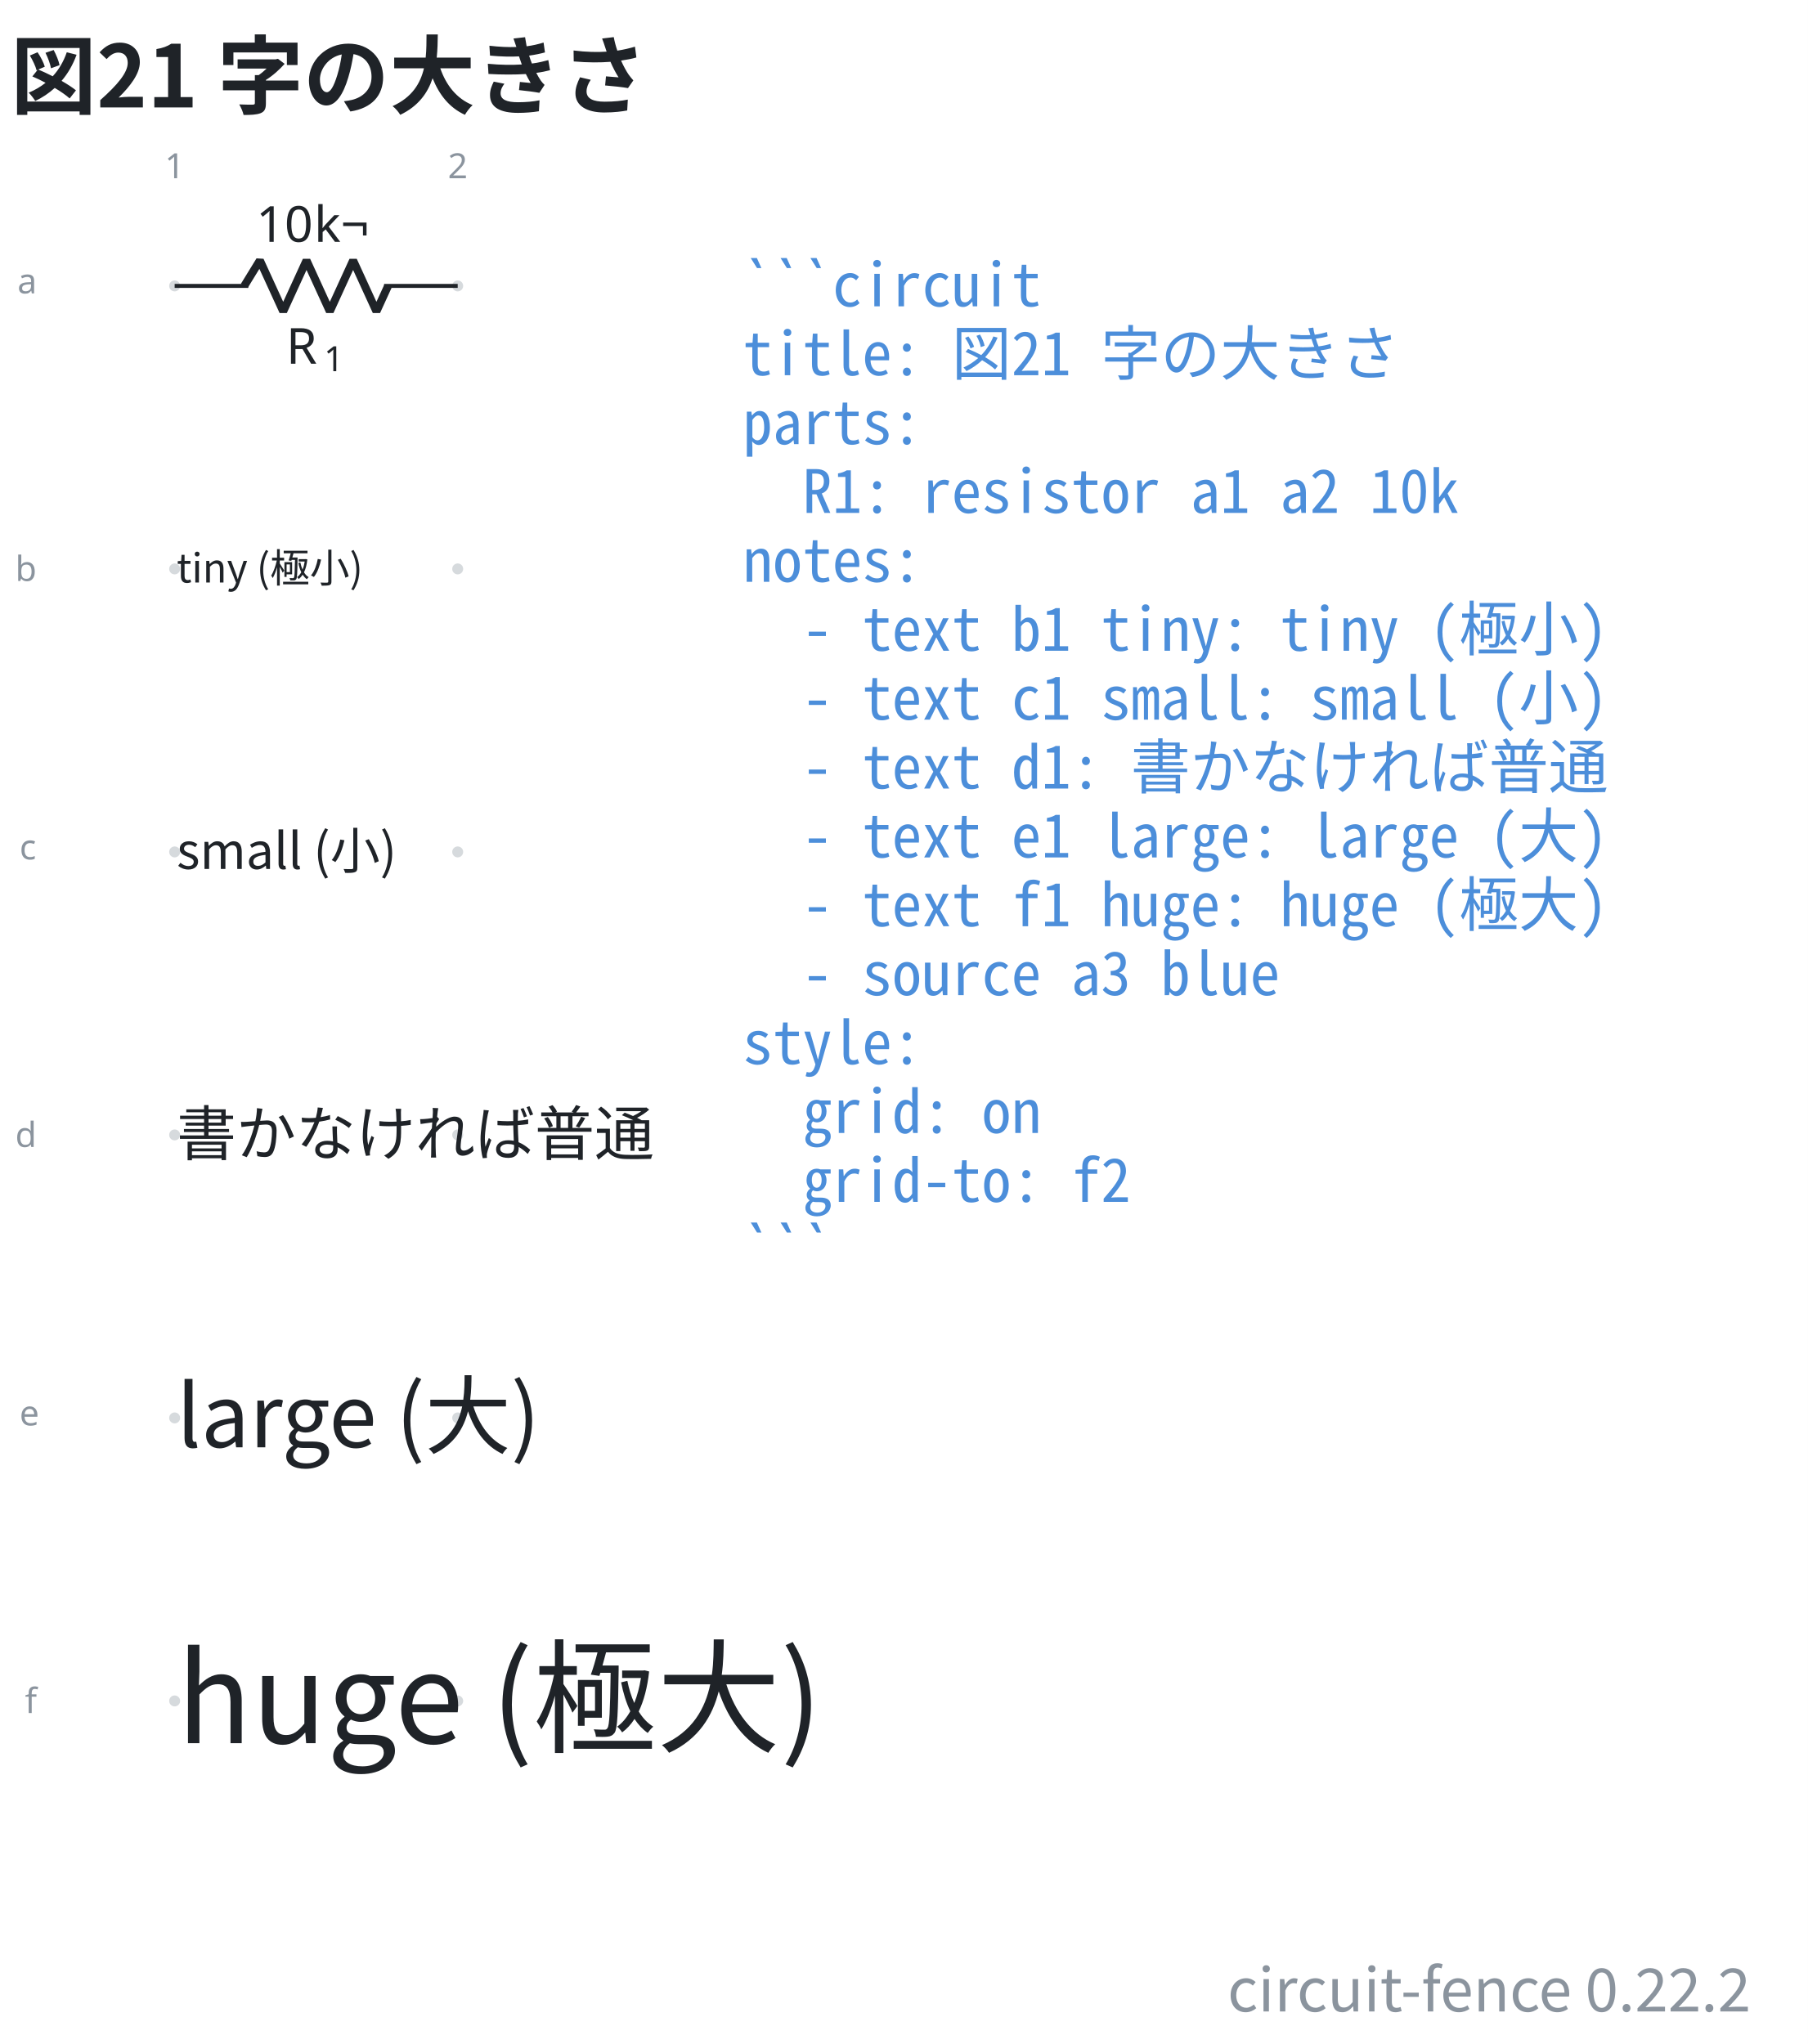
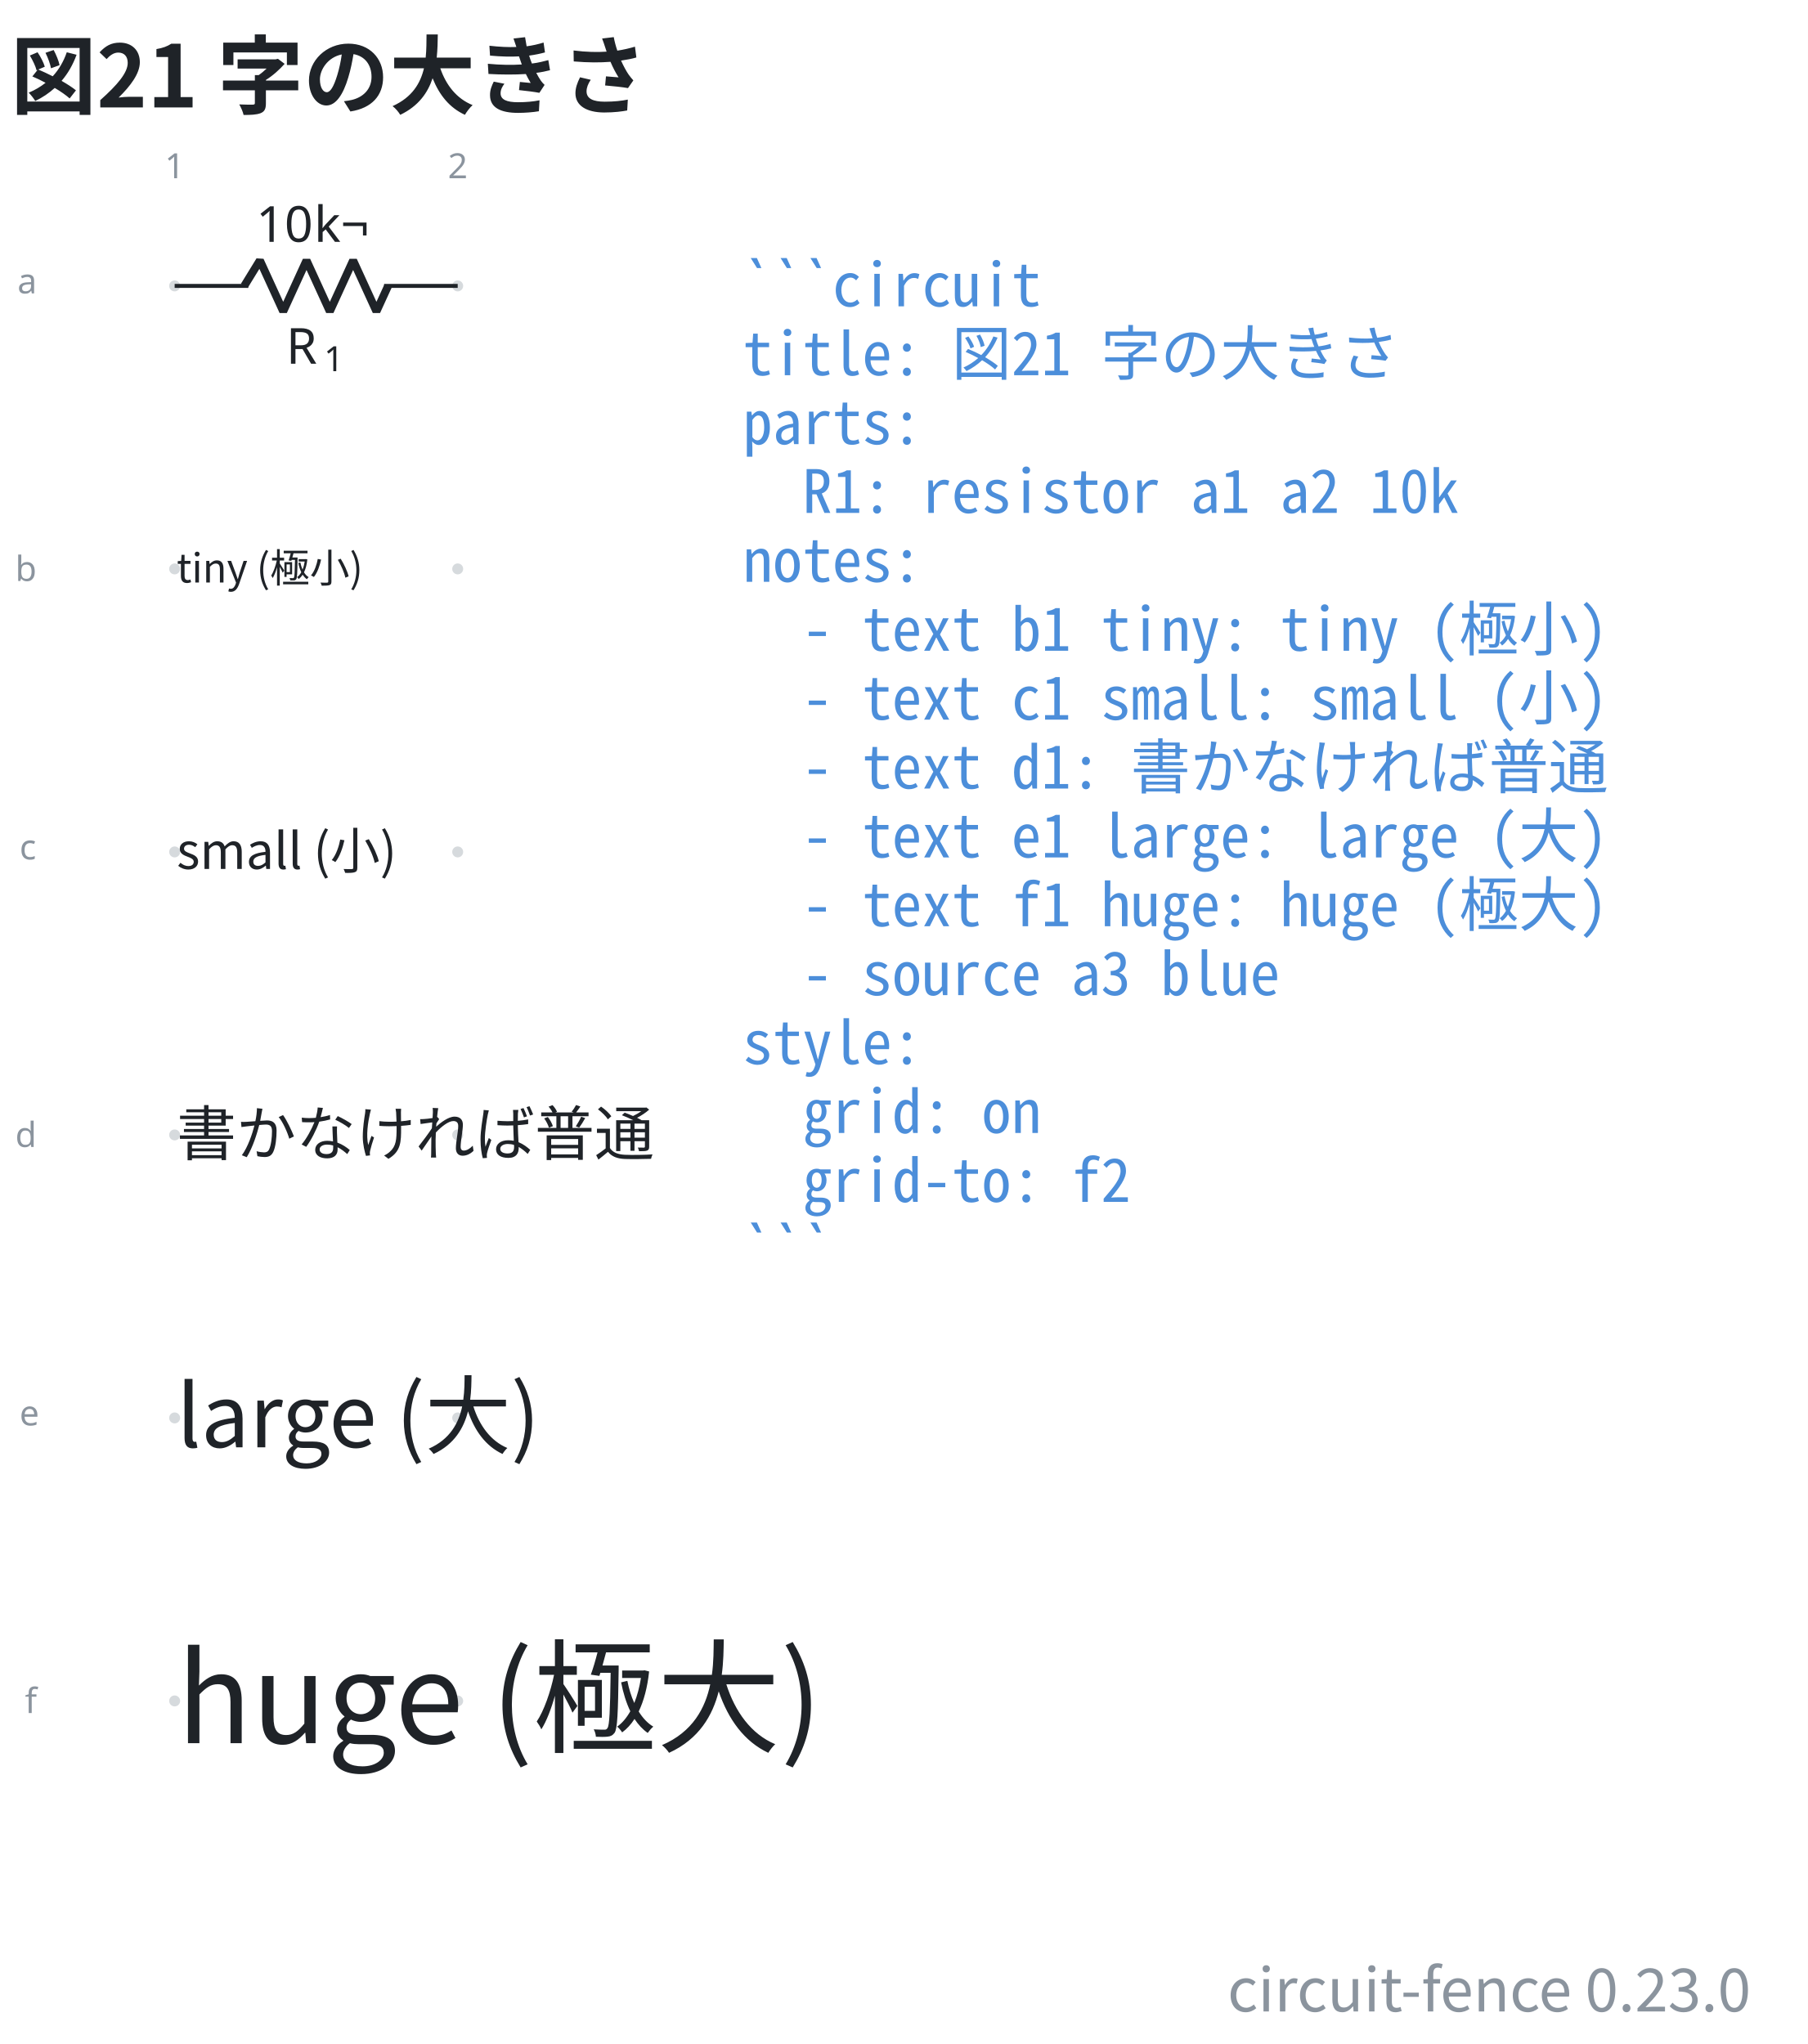
- <svg xmlns="http://www.w3.org/2000/svg" data-figure-paper="#ffffff" data-circuit-fence="0.22.2" fill="#1f2328" width="484.629" height="548" viewBox="-72 -72 363.472 411">
+ <svg xmlns="http://www.w3.org/2000/svg" data-figure-paper="#ffffff" data-circuit-fence="0.23.0" fill="#1f2328" width="484.629" height="548" viewBox="-72 -72 363.472 411">
  <rect x="-72" y="-72" width="363.472" height="411" fill="#ffffff" />
  <g stroke="#1f2328" stroke-miterlimit="10" stroke-width=".8">
    <path fill="#8b949e" fill-opacity=".35" stroke="none" stroke-opacity=".35" d="M-35.787-14.511a1.1 1.1 0 1 0-2.2 0 1.1 1.1 0 0 0 2.2 0M-35.787 42.394a1.1 1.1 0 1 0-2.2 0 1.1 1.1 0 0 0 2.2 0M-35.787 99.3a1.1 1.1 0 1 0-2.2 0 1.1 1.1 0 0 0 2.2 0M-35.787 156.205a1.1 1.1 0 1 0-2.2 0 1.1 1.1 0 0 0 2.2 0M-35.787 213.11a1.1 1.1 0 1 0-2.2 0 1.1 1.1 0 0 0 2.2 0M-35.787 270.016a1.1 1.1 0 1 0-2.2 0 1.1 1.1 0 0 0 2.2 0M21.118-14.511a1.1 1.1 0 1 0-2.2 0 1.1 1.1 0 0 0 2.2 0M21.118 42.394a1.1 1.1 0 1 0-2.2 0 1.1 1.1 0 0 0 2.2 0M21.118 99.3a1.1 1.1 0 1 0-2.2 0 1.1 1.1 0 0 0 2.2 0M21.118 156.205a1.1 1.1 0 1 0-2.2 0 1.1 1.1 0 0 0 2.2 0M21.118 213.11a1.1 1.1 0 1 0-2.2 0 1.1 1.1 0 0 0 2.2 0M21.118 270.016a1.1 1.1 0 1 0-2.2 0 1.1 1.1 0 0 0 2.2 0m-1.1 0" />
    <g fill="#8b949e" stroke="#8b949e">
      <text x="-36.887" y="-14.511" fill="#8b949e" stroke="none" font-family="cmr7" font-size="7" transform="translate(-1.993 -21.645)">1</text>
    </g>
    <g fill="#8b949e" stroke="#8b949e">
      <text x="-36.887" y="-14.511" fill="#8b949e" stroke="none" font-family="cmr7" font-size="7" transform="translate(54.912 -21.645)">2</text>
    </g>
    <g fill="#8b949e" stroke="#8b949e">
      <text x="-36.887" y="-14.511" fill="#8b949e" stroke="none" font-family="cmr7" font-size="7" transform="translate(-31.62 1.507)">a</text>
    </g>
    <g fill="#8b949e" stroke="#8b949e">
      <text x="-36.887" y="-14.511" fill="#8b949e" stroke="none" font-family="cmr7" font-size="7" transform="translate(-32.05 59.336)">b</text>
    </g>
    <g fill="#8b949e" stroke="#8b949e">
      <text x="-36.887" y="-14.511" fill="#8b949e" stroke="none" font-family="cmr7" font-size="7" transform="translate(-31.189 115.318)">c</text>
    </g>
    <g fill="#8b949e" stroke="#8b949e">
      <text x="-36.887" y="-14.511" fill="#8b949e" stroke="none" font-family="cmr7" font-size="7" transform="translate(-32.05 173.147)">d</text>
    </g>
    <g fill="#8b949e" stroke="#8b949e">
      <text x="-36.887" y="-14.511" fill="#8b949e" stroke="none" font-family="cmr7" font-size="7" transform="translate(-31.189 229.129)">e</text>
    </g>
    <g fill="#8b949e" stroke="#8b949e">
      <text x="-36.887" y="-14.511" fill="#8b949e" stroke="none" font-family="cmr7" font-size="7" transform="translate(-30.112 286.958)">f</text>
    </g>
    <path fill="none" d="M-36.887-14.511h.4m-.4 0h14.795m27.315 0h14.795m-.4 0h.4" />
    <g stroke-linejoin="bevel" stroke-width="1.6">
      <path fill="none" d="m-22.892-14.511 3.143-5.122 4.686 10.243 4.686-10.243L-5.692-9.39l4.686-10.243L3.68-9.39l2.343-5.121" />
    </g>
    <g stroke="none">
      <text x="-36.887" y="-14.511" font-family="cmmi10" font-size="10" transform="translate(22.413 15.648)">R</text>
      <text x="-29.294" y="-13.011" font-family="cmr7" font-size="7" transform="translate(22.413 15.648)">1</text>
    </g>
    <g stroke="none" font-family="cmr10" font-size="10">
      <text x="-36.887" y="-14.511" transform="translate(16.37 -8.863)">10</text>
      <text x="-25.221" y="-14.511" transform="translate(16.37 -8.863)">k¬</text>
    </g>
    <g>
      <text x="-36.887" y="-14.511" fill="#1f2328" stroke="none" font-family="'Noto Sans CJK JP','Noto Sans JP','Hiragino Sans','Yu Gothic',sans-serif" font-size="8" transform="translate(.4 59.639)">tiny (極小)</text>
    </g>
    <g>
      <text x="-36.887" y="-14.511" fill="#1f2328" stroke="none" font-family="'Noto Sans CJK JP','Noto Sans JP','Hiragino Sans','Yu Gothic',sans-serif" font-size="10" transform="translate(.4 117.228)">small (小)</text>
    </g>
    <g>
      <text x="-36.887" y="-14.511" fill="#1f2328" stroke="none" font-family="'Noto Sans CJK JP','Noto Sans JP','Hiragino Sans','Yu Gothic',sans-serif" font-size="12" transform="translate(.4 174.816)">書かなければ普通</text>
    </g>
    <g>
      <text x="-36.887" y="-14.511" fill="#1f2328" stroke="none" font-family="'Noto Sans CJK JP','Noto Sans JP','Hiragino Sans','Yu Gothic',sans-serif" font-size="17.28" transform="translate(.4 233.525)">large (大)</text>
    </g>
    <g>
      <text x="-36.887" y="-14.511" fill="#1f2328" stroke="none" font-family="'Noto Sans CJK JP','Noto Sans JP','Hiragino Sans','Yu Gothic',sans-serif" font-size="24.88" transform="translate(.4 293.026)">huge (極大)</text>
    </g>
    <g>
      <text x="-36.887" y="-14.511" fill="#4c8eda" stroke="none" font-family="'Noto Sans Mono CJK JP',ui-monospace,'SFMono-Regular',Consolas,'Liberation Mono',monospace" font-size="12" transform="translate(114.211 4.1)" xml:space="preserve">```circuit</text>
    </g>
    <g>
      <text x="-36.887" y="-14.511" fill="#4c8eda" stroke="none" font-family="'Noto Sans Mono CJK JP',ui-monospace,'SFMono-Regular',Consolas,'Liberation Mono',monospace" font-size="12" transform="translate(114.211 17.956)" xml:space="preserve">title: 図21 字の大きさ</text>
    </g>
    <g>
      <text x="-36.887" y="-14.511" fill="#4c8eda" stroke="none" font-family="'Noto Sans Mono CJK JP',ui-monospace,'SFMono-Regular',Consolas,'Liberation Mono',monospace" font-size="12" transform="translate(114.211 31.813)" xml:space="preserve">parts:</text>
    </g>
    <g>
      <text x="-36.887" y="-14.511" fill="#4c8eda" stroke="none" font-family="'Noto Sans Mono CJK JP',ui-monospace,'SFMono-Regular',Consolas,'Liberation Mono',monospace" font-size="12" transform="translate(114.211 45.641)" xml:space="preserve">  R1: resistor a1 a2 10k</text>
    </g>
    <g>
      <text x="-36.887" y="-14.511" fill="#4c8eda" stroke="none" font-family="'Noto Sans Mono CJK JP',ui-monospace,'SFMono-Regular',Consolas,'Liberation Mono',monospace" font-size="12" transform="translate(114.211 59.498)" xml:space="preserve">notes:</text>
    </g>
    <g>
      <text x="-36.887" y="-14.511" fill="#4c8eda" stroke="none" font-family="'Noto Sans Mono CJK JP',ui-monospace,'SFMono-Regular',Consolas,'Liberation Mono',monospace" font-size="12" transform="translate(114.211 73.354)" xml:space="preserve">  - text b1 tiny: tiny (極小)</text>
    </g>
    <g>
      <text x="-36.887" y="-14.511" fill="#4c8eda" stroke="none" font-family="'Noto Sans Mono CJK JP',ui-monospace,'SFMono-Regular',Consolas,'Liberation Mono',monospace" font-size="12" transform="translate(114.211 87.21)" xml:space="preserve">  - text c1 small: small (小)</text>
    </g>
    <g>
      <text x="-36.887" y="-14.511" fill="#4c8eda" stroke="none" font-family="'Noto Sans Mono CJK JP',ui-monospace,'SFMono-Regular',Consolas,'Liberation Mono',monospace" font-size="12" transform="translate(114.211 101.067)" xml:space="preserve">  - text d1: 書かなければ普通</text>
    </g>
    <g>
      <text x="-36.887" y="-14.511" fill="#4c8eda" stroke="none" font-family="'Noto Sans Mono CJK JP',ui-monospace,'SFMono-Regular',Consolas,'Liberation Mono',monospace" font-size="12" transform="translate(114.211 114.924)" xml:space="preserve">  - text e1 large: large (大)</text>
    </g>
    <g>
      <text x="-36.887" y="-14.511" fill="#4c8eda" stroke="none" font-family="'Noto Sans Mono CJK JP',ui-monospace,'SFMono-Regular',Consolas,'Liberation Mono',monospace" font-size="12" transform="translate(114.211 128.751)" xml:space="preserve">  - text f1 huge: huge (極大)</text>
    </g>
    <g>
      <text x="-36.887" y="-14.511" fill="#4c8eda" stroke="none" font-family="'Noto Sans Mono CJK JP',ui-monospace,'SFMono-Regular',Consolas,'Liberation Mono',monospace" font-size="12" transform="translate(114.211 142.608)" xml:space="preserve">  - source a3 blue</text>
    </g>
    <g>
      <text x="-36.887" y="-14.511" fill="#4c8eda" stroke="none" font-family="'Noto Sans Mono CJK JP',ui-monospace,'SFMono-Regular',Consolas,'Liberation Mono',monospace" font-size="12" transform="translate(114.211 156.464)" xml:space="preserve">style:</text>
    </g>
    <g>
      <text x="-36.887" y="-14.511" fill="#4c8eda" stroke="none" font-family="'Noto Sans Mono CJK JP',ui-monospace,'SFMono-Regular',Consolas,'Liberation Mono',monospace" font-size="12" transform="translate(114.211 170.32)" xml:space="preserve">  grid: on</text>
    </g>
    <g>
      <text x="-36.887" y="-14.511" fill="#4c8eda" stroke="none" font-family="'Noto Sans Mono CJK JP',ui-monospace,'SFMono-Regular',Consolas,'Liberation Mono',monospace" font-size="12" transform="translate(114.211 184.177)" xml:space="preserve">  grid-to: f2</text>
    </g>
    <g>
      <text x="-36.887" y="-14.511" fill="#4c8eda" stroke="none" font-family="'Noto Sans Mono CJK JP',ui-monospace,'SFMono-Regular',Consolas,'Liberation Mono',monospace" font-size="12" transform="translate(114.211 198.034)" xml:space="preserve">```</text>
    </g>
    <g>
      <text x="-36.887" y="-14.511" fill="#1f2328" stroke="none" font-family="'Noto Sans CJK JP','Noto Sans JP','Hiragino Sans','Yu Gothic',sans-serif" font-size="17.28" transform="translate(-32.983 -35.889)" font-weight="bold">図21 字の大きさ</text>
    </g>
    <g>
-       <text x="-36.887" y="-14.511" fill="#8b949e" stroke="none" font-family="'Noto Sans CJK JP','Noto Sans JP','Hiragino Sans','Yu Gothic',sans-serif" font-size="12" transform="translate(316.88 346.968)" text-anchor="end">circuit-fence 0.22.2</text>
+       <text x="-36.887" y="-14.511" fill="#8b949e" stroke="none" font-family="'Noto Sans CJK JP','Noto Sans JP','Hiragino Sans','Yu Gothic',sans-serif" font-size="12" transform="translate(316.88 346.968)" text-anchor="end">circuit-fence 0.23.0</text>
    </g>
  </g>
</svg>
